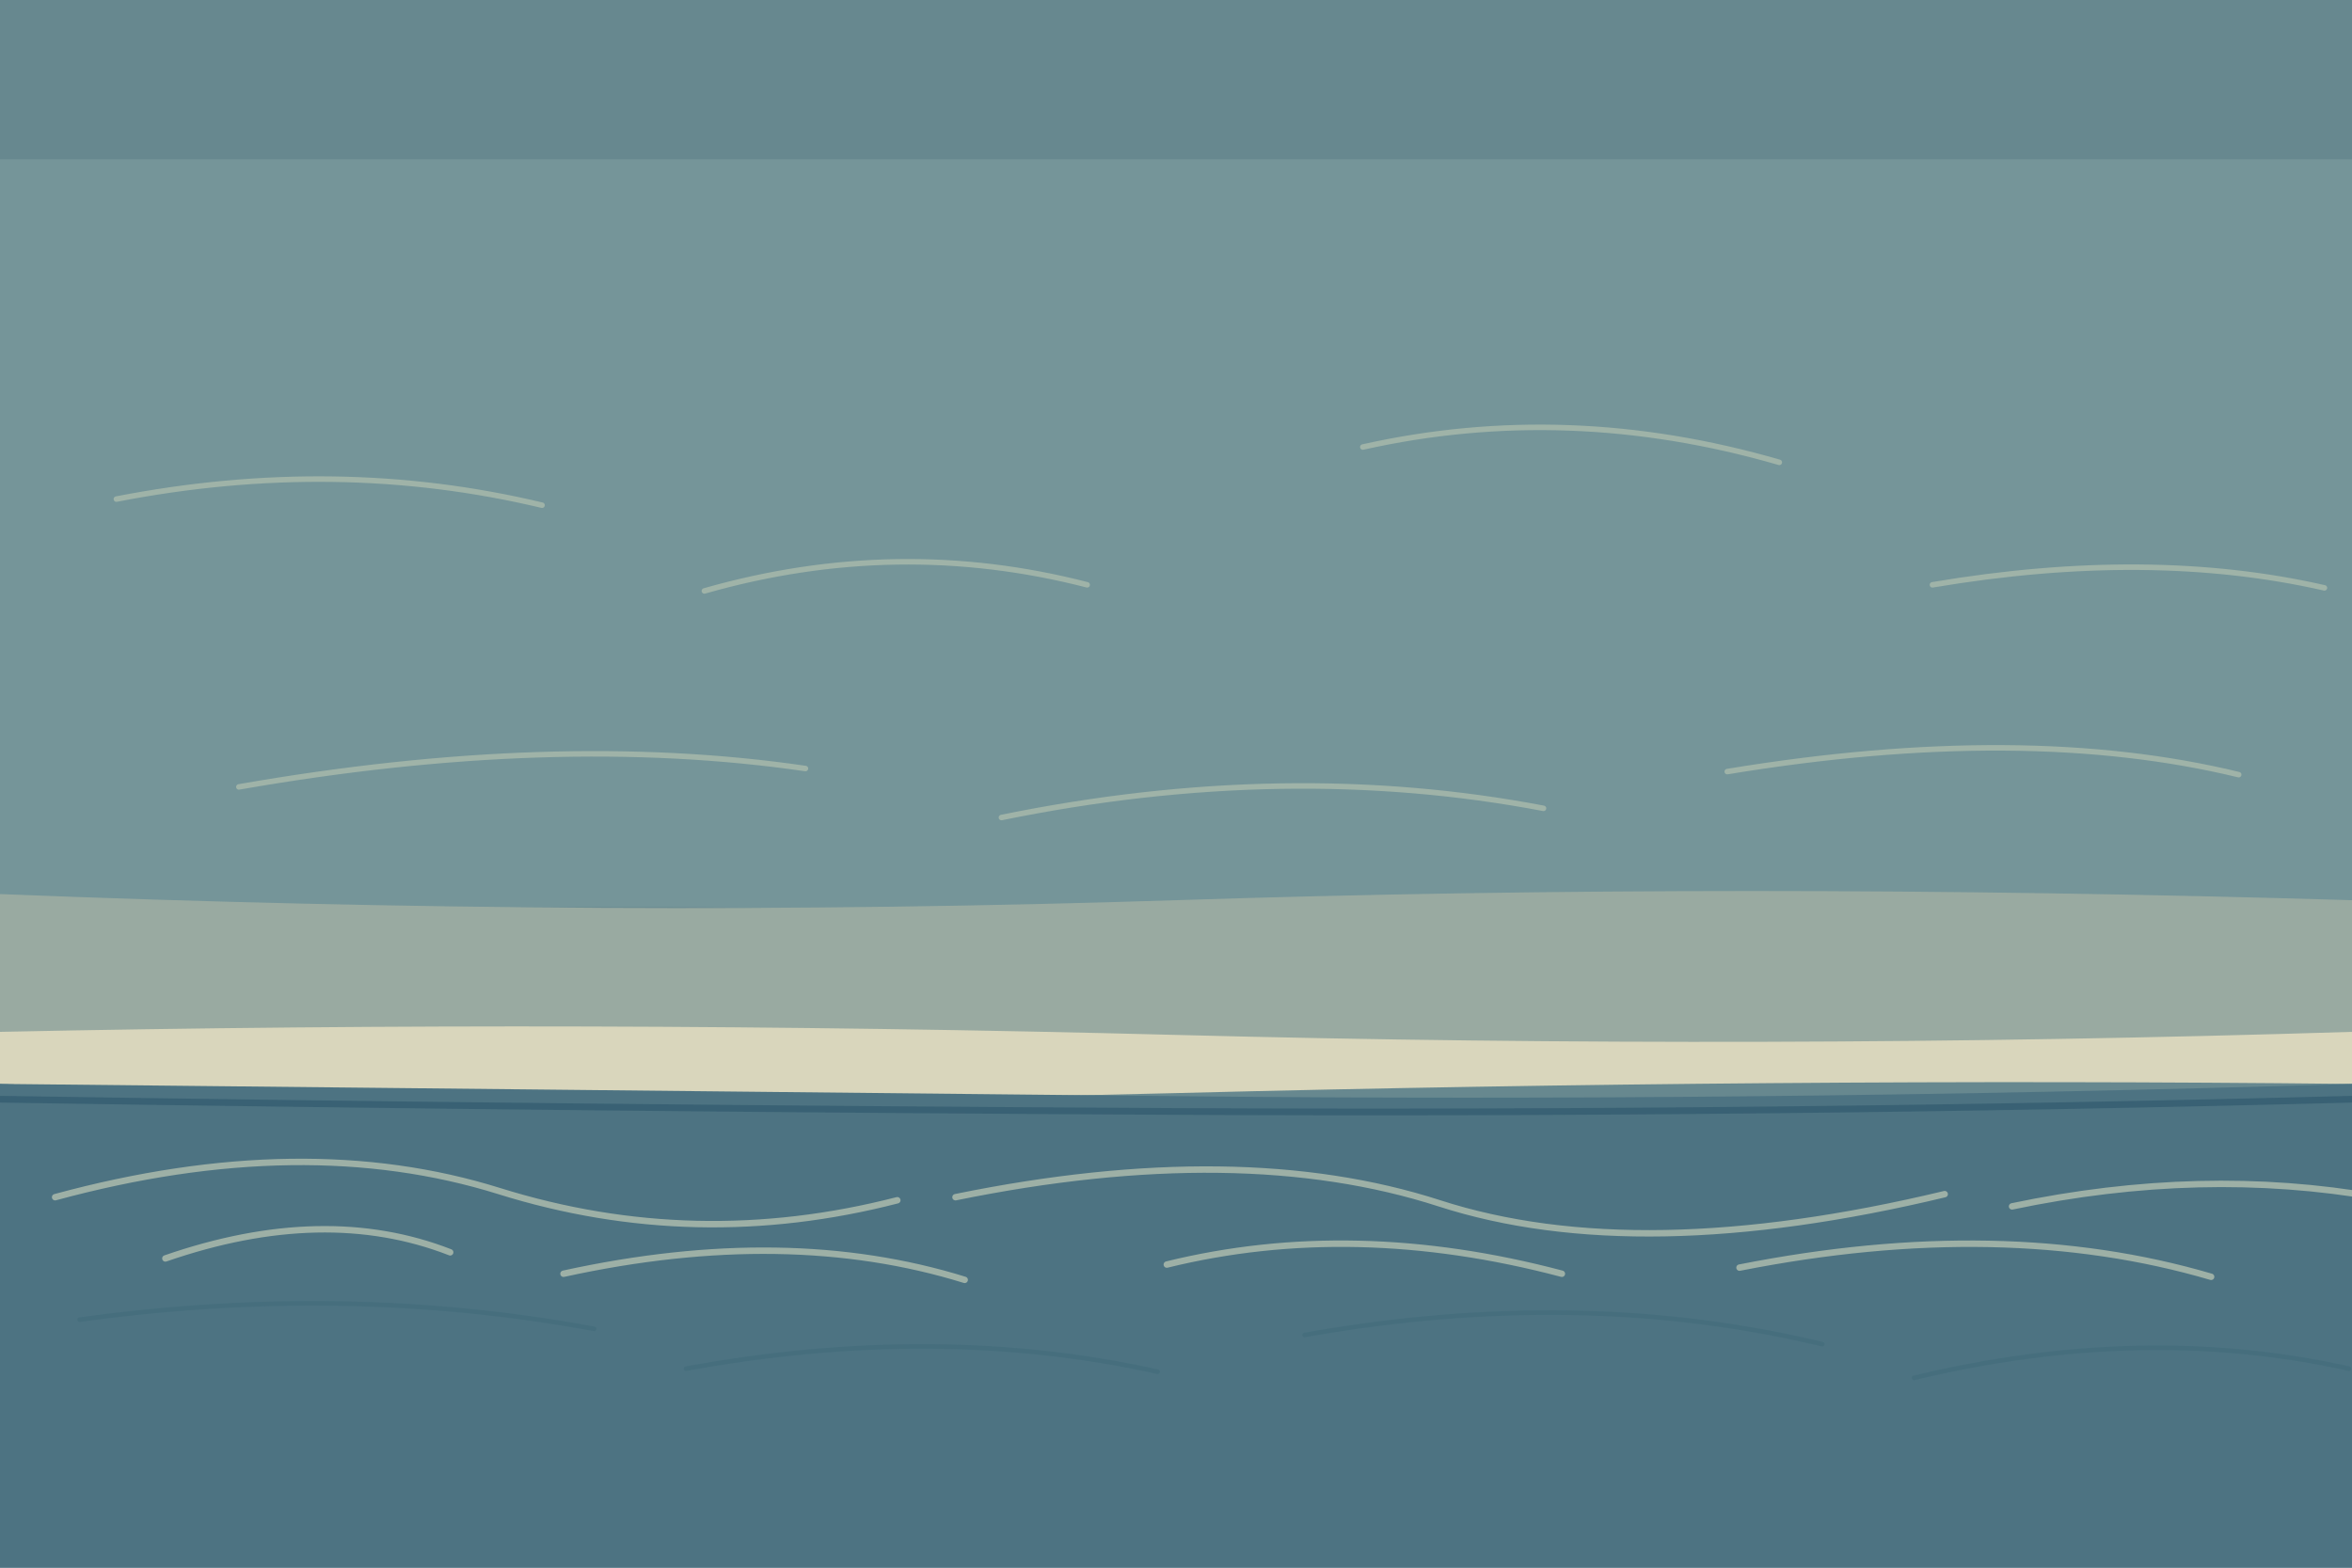
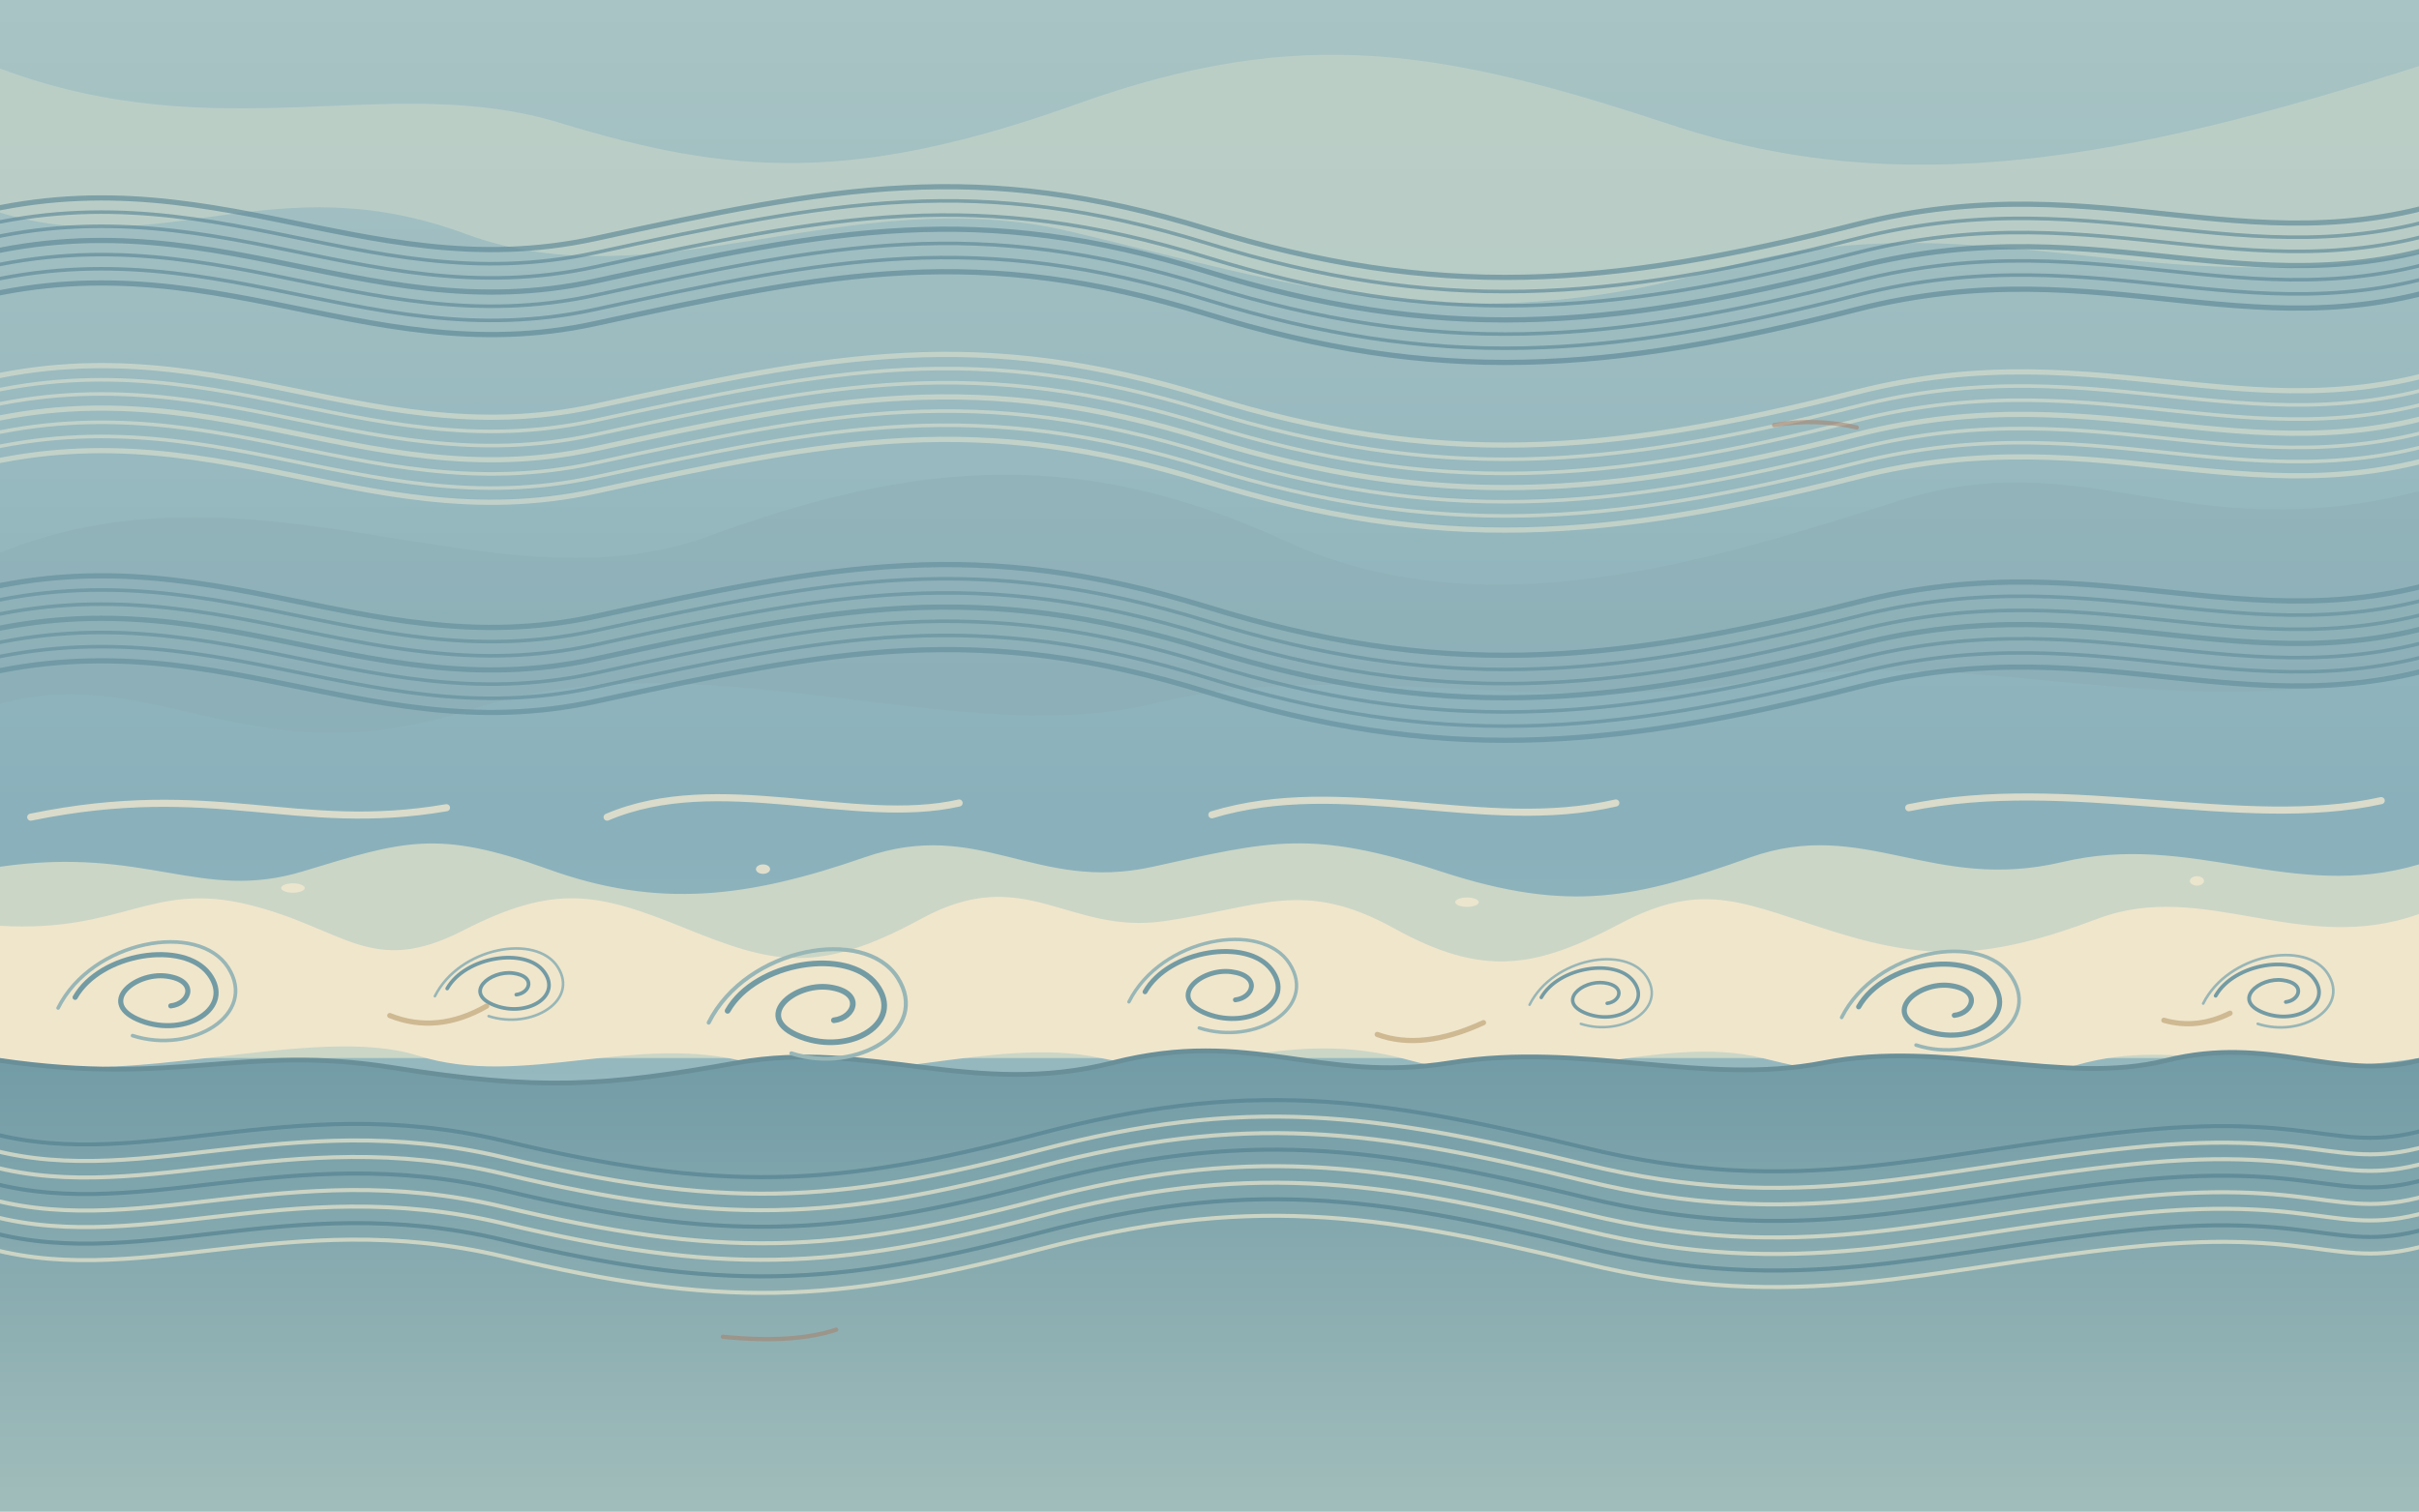
- <svg xmlns="http://www.w3.org/2000/svg" width="768" height="512" viewBox="0 0 768 512">
-   <rect width="768" height="512" fill="#67888f" />
-   <path fill="#759599" d="M0 52H768V300Q570 311 384 301T0 302Z" />
-   <path fill="#99aaa1" d="M0 292Q200 300 384 294T768 294V349Q550 343 384 350T0 348Z" />
-   <path fill="#d9d6bc" d="M0 337Q192 333 384 338T768 337V354Q580 352 384 357T0 354Z" />
-   <path fill="#4d7382" d="M0 354Q194 356 384 358T768 354V512H0Z" />
-   <g fill="none" stroke-linecap="round">
-     <path stroke="#345d70" stroke-width="2.2" opacity=".8" d="M0 359Q190 362 384 363T768 359" />
-     <path stroke="#bcc7b4" stroke-width="2.1" opacity=".72" d="M18 391Q99 369 163 389T293 392M312 391Q405 372 470 393T635 390M657 394Q719 381 776 391M54 411Q106 393 147 409M184 416Q257 400 315 418M381 413Q442 398 510 416M568 414Q654 397 722 417" />
-     <path stroke="#b5c3b0" stroke-width="1.8" opacity=".65" d="M38 163Q110 149 177 165M230 193Q293 175 355 191M445 146Q512 131 581 151M631 191Q702 179 759 192M78 257Q181 239 263 251M327 267Q420 248 504 264M564 252Q661 236 731 253" />
-     <path stroke="#426c7b" stroke-width="1.5" opacity=".65" d="M26 431Q113 419 194 434M224 447Q306 432 378 448M426 436Q516 420 595 439M625 450Q700 432 767 447" />
+ <svg xmlns="http://www.w3.org/2000/svg" width="1024" height="640" viewBox="0 0 1024 640">
+   <defs>
+     <linearGradient id="wash" x2="0" y2="1">
+       <stop stop-color="#a9c4c4" />
+       <stop offset=".55" stop-color="#89b0bb" />
+       <stop offset="1" stop-color="#acc7c5" />
+     </linearGradient>
+     <linearGradient id="face" x2="0" y2="1">
+       <stop stop-color="#719ba6" />
+       <stop offset="1" stop-color="#a1bdbb" />
+     </linearGradient>
+   </defs>
+   <rect width="1024" height="640" fill="url(#wash)" />
+   <path fill="#c3d3c8" opacity=".7" d="M0 29C93 64 165 30 237 52S361 78 456 44S611 21 708 53S899 68 1024 28V107C905 129 837 83 727 114S546 120 453 98S278 129 197 99S69 111 0 90Z" />
+   <path fill="#8cadb2" opacity=".46" d="M0 234C109 190 210 260 300 227S459 190 544 229S725 237 804 212S926 233 1024 208V284C917 309 837 272 745 288S570 278 488 298S296 269 201 300S67 280 0 298Z" />
+   <path fill="#cbd6c6" d="M0 367C62 358 85 382 128 369S185 351 232 368S317 380 366 363S438 378 488 367S555 351 610 369S693 380 741 363S818 378 873 365S970 382 1024 366V448H0Z" />
+   <path fill="#f0e6cc" d="M0 392C52 395 64 373 105 383S157 414 196 394S253 378 290 393S346 413 390 389S452 396 493 390S552 372 590 393S650 410 686 391S739 383 778 395S843 406 888 389S974 405 1024 387V448C957 459 924 438 879 451S790 459 746 448S650 464 597 449S512 458 466 448S364 463 317 450S221 461 177 447S53 462 0 448Z" />
+   <path fill="url(#face)" d="M0 449C75 460 103 442 166 452S256 460 312 450S412 465 471 450S558 459 614 450S721 460 772 450S873 460 917 449S989 458 1024 449V640H0Z" />
+   <g fill="none" stroke-linecap="round" stroke-linejoin="round">
+     <path stroke="#5c8797" stroke-width="2.2" opacity=".65" d="M-30 96C82 58 151 123 252 101S414 67 511 97S680 122 786 95S957 117 1051 80" />
+     <path stroke="#5c8797" stroke-width="1.5" opacity=".65" d="M-30 102C82 64 151 129 252 107S414 73 511 103S680 128 786 101S957 123 1051 86" />
+     <path stroke="#5c8797" stroke-width="1.5" opacity=".65" d="M-30 108C82 70 151 135 252 113S414 79 511 109S680 134 786 107S957 129 1051 92" />
+     <path stroke="#5c8797" stroke-width="2.2" opacity=".65" d="M-30 114C82 76 151 141 252 119S414 85 511 115S680 140 786 113S957 135 1051 98" />
+     <path stroke="#5c8797" stroke-width="1.5" opacity=".65" d="M-30 120C82 82 151 147 252 125S414 91 511 121S680 146 786 119S957 141 1051 104" />
+     <path stroke="#5c8797" stroke-width="1.5" opacity=".65" d="M-30 126C82 88 151 153 252 131S414 97 511 127S680 152 786 125S957 147 1051 110" />
+     <path stroke="#5c8797" stroke-width="2.2" opacity=".65" d="M-30 132C82 94 151 159 252 137S414 103 511 133S680 158 786 131S957 153 1051 116" />
+     <path stroke="#d9dfce" stroke-width="2.2" opacity=".65" d="M-30 167C82 129 151 194 252 172S414 138 511 168S680 193 786 166S957 188 1051 151" />
+     <path stroke="#d9dfce" stroke-width="1.5" opacity=".65" d="M-30 173C82 135 151 200 252 178S414 144 511 174S680 199 786 172S957 194 1051 157" />
+     <path stroke="#d9dfce" stroke-width="1.5" opacity=".65" d="M-30 179C82 141 151 206 252 184S414 150 511 180S680 205 786 178S957 200 1051 163" />
+     <path stroke="#d9dfce" stroke-width="2.2" opacity=".65" d="M-30 185C82 147 151 212 252 190S414 156 511 186S680 211 786 184S957 206 1051 169" />
+     <path stroke="#d9dfce" stroke-width="1.5" opacity=".65" d="M-30 191C82 153 151 218 252 196S414 162 511 192S680 217 786 190S957 212 1051 175" />
+     <path stroke="#d9dfce" stroke-width="1.5" opacity=".65" d="M-30 197C82 159 151 224 252 202S414 168 511 198S680 223 786 196S957 218 1051 181" />
+     <path stroke="#d9dfce" stroke-width="2.2" opacity=".65" d="M-30 203C82 165 151 230 252 208S414 174 511 204S680 229 786 202S957 224 1051 187" />
+     <path stroke="#628f9c" stroke-width="2.2" opacity=".65" d="M-30 256C82 218 151 283 252 261S414 227 511 257S680 282 786 255S957 277 1051 240" />
+     <path stroke="#628f9c" stroke-width="1.5" opacity=".65" d="M-30 262C82 224 151 289 252 267S414 233 511 263S680 288 786 261S957 283 1051 246" />
+     <path stroke="#628f9c" stroke-width="1.5" opacity=".65" d="M-30 268C82 230 151 295 252 273S414 239 511 269S680 294 786 267S957 289 1051 252" />
+     <path stroke="#628f9c" stroke-width="2.2" opacity=".65" d="M-30 274C82 236 151 301 252 279S414 245 511 275S680 300 786 273S957 295 1051 258" />
+     <path stroke="#628f9c" stroke-width="1.5" opacity=".65" d="M-30 280C82 242 151 307 252 285S414 251 511 281S680 306 786 279S957 301 1051 264" />
+     <path stroke="#628f9c" stroke-width="1.5" opacity=".65" d="M-30 286C82 248 151 313 252 291S414 257 511 287S680 312 786 285S957 307 1051 270" />
+     <path stroke="#628f9c" stroke-width="2.2" opacity=".65" d="M-30 292C82 254 151 319 252 297S414 263 511 293S680 318 786 291S957 313 1051 276" />
+     <path stroke="#588594" stroke-width="1.7" opacity=".78" d="M-10 478C56 499 121 461 213 483S353 503 440 480S581 464 671 486S815 488 902 479S990 493 1040 474" />
+     <path stroke="#e0e0ca" stroke-width="1.7" opacity=".78" d="M-10 485C56 506 121 468 213 490S353 510 440 487S581 471 671 493S815 495 902 486S990 500 1040 481" />
+     <path stroke="#e0e0ca" stroke-width="1.7" opacity=".78" d="M-10 492C56 513 121 475 213 497S353 517 440 494S581 478 671 500S815 502 902 493S990 507 1040 488" />
+     <path stroke="#588594" stroke-width="1.7" opacity=".78" d="M-10 499C56 520 121 482 213 504S353 524 440 501S581 485 671 507S815 509 902 500S990 514 1040 495" />
+     <path stroke="#e0e0ca" stroke-width="1.7" opacity=".78" d="M-10 506C56 527 121 489 213 511S353 531 440 508S581 492 671 514S815 516 902 507S990 521 1040 502" />
+     <path stroke="#e0e0ca" stroke-width="1.7" opacity=".78" d="M-10 513C56 534 121 496 213 518S353 538 440 515S581 499 671 521S815 523 902 514S990 528 1040 509" />
+     <path stroke="#588594" stroke-width="1.7" opacity=".78" d="M-10 520C56 541 121 503 213 525S353 545 440 522S581 506 671 528S815 530 902 521S990 535 1040 516" />
+     <path stroke="#e0e0ca" stroke-width="1.7" opacity=".78" d="M-10 527C56 548 121 510 213 532S353 552 440 529S581 513 671 535S815 537 902 528S990 542 1040 523" />
+     <path stroke="#698f99" stroke-width="2" d="M0 449C75 460 103 442 166 452S256 460 312 450S412 465 471 450S558 459 614 450S721 460 772 450S873 460 917 449S989 458 1024 449" />
+     <path stroke="#e8e3cc" stroke-width="3" opacity=".85" d="M13 346C91 330 125 353 189 342M257 346C304 326 362 350 406 340M513 345C569 328 628 353 684 340M808 342C876 328 949 352 1008 339" />
+     <g transform="translate(66 416) scale(0.9)">
+       <path stroke="#739ba4" stroke-width="2.4" d="M-38 7C-26 -14 13 -20 25 -4S14 26 -7 18S-10 -5 5 -3S16 10 7 11" />
+       <path stroke="#98b6b6" stroke-width="1.7" d="M-46 12C-30 -20 20 -29 34 -7S17 34 -11 25" />
+     </g>
+     <g transform="translate(214 414) scale(0.65)">
+       <path stroke="#739ba4" stroke-width="2.4" d="M-38 7C-26 -14 13 -20 25 -4S14 26 -7 18S-10 -5 5 -3S16 10 7 11" />
+       <path stroke="#98b6b6" stroke-width="1.7" d="M-46 12C-30 -20 20 -29 34 -7S17 34 -11 25" />
+     </g>
+     <g transform="translate(346 421) scale(1)">
+       <path stroke="#739ba4" stroke-width="2.4" d="M-38 7C-26 -14 13 -20 25 -4S14 26 -7 18S-10 -5 5 -3S16 10 7 11" />
+       <path stroke="#98b6b6" stroke-width="1.7" d="M-46 12C-30 -20 20 -29 34 -7S17 34 -11 25" />
+     </g>
+     <g transform="translate(517 414) scale(0.85)">
+       <path stroke="#739ba4" stroke-width="2.4" d="M-38 7C-26 -14 13 -20 25 -4S14 26 -7 18S-10 -5 5 -3S16 10 7 11" />
+       <path stroke="#98b6b6" stroke-width="1.7" d="M-46 12C-30 -20 20 -29 34 -7S17 34 -11 25" />
+     </g>
+     <g transform="translate(676 418) scale(0.62)">
+       <path stroke="#739ba4" stroke-width="2.4" d="M-38 7C-26 -14 13 -20 25 -4S14 26 -7 18S-10 -5 5 -3S16 10 7 11" />
+       <path stroke="#98b6b6" stroke-width="1.7" d="M-46 12C-30 -20 20 -29 34 -7S17 34 -11 25" />
+     </g>
+     <g transform="translate(821 420) scale(0.9)">
+       <path stroke="#739ba4" stroke-width="2.4" d="M-38 7C-26 -14 13 -20 25 -4S14 26 -7 18S-10 -5 5 -3S16 10 7 11" />
+       <path stroke="#98b6b6" stroke-width="1.7" d="M-46 12C-30 -20 20 -29 34 -7S17 34 -11 25" />
+     </g>
+     <g transform="translate(963 417) scale(0.66)">
+       <path stroke="#739ba4" stroke-width="2.4" d="M-38 7C-26 -14 13 -20 25 -4S14 26 -7 18S-10 -5 5 -3S16 10 7 11" />
+       <path stroke="#98b6b6" stroke-width="1.7" d="M-46 12C-30 -20 20 -29 34 -7S17 34 -11 25" />
+     </g>
+     <path stroke="#b79b6a" stroke-width="2.2" opacity=".6" d="M165 430Q185 438 206 426M583 438Q602 445 628 433M916 432Q930 436 944 429" />
+     <path stroke="#aa7961" stroke-width="1.8" opacity=".5" d="M306 566Q336 569 354 563M751 180Q769 177 786 181" />
+   </g>
+   <g fill="#f1e8cf" opacity=".82">
+     <ellipse cx="124" cy="376" rx="5" ry="2" />
+     <ellipse cx="323" cy="368" rx="3" ry="2" />
+     <ellipse cx="621" cy="382" rx="5" ry="2" />
+     <ellipse cx="930" cy="373" rx="3" ry="2" />
  </g>
</svg>
